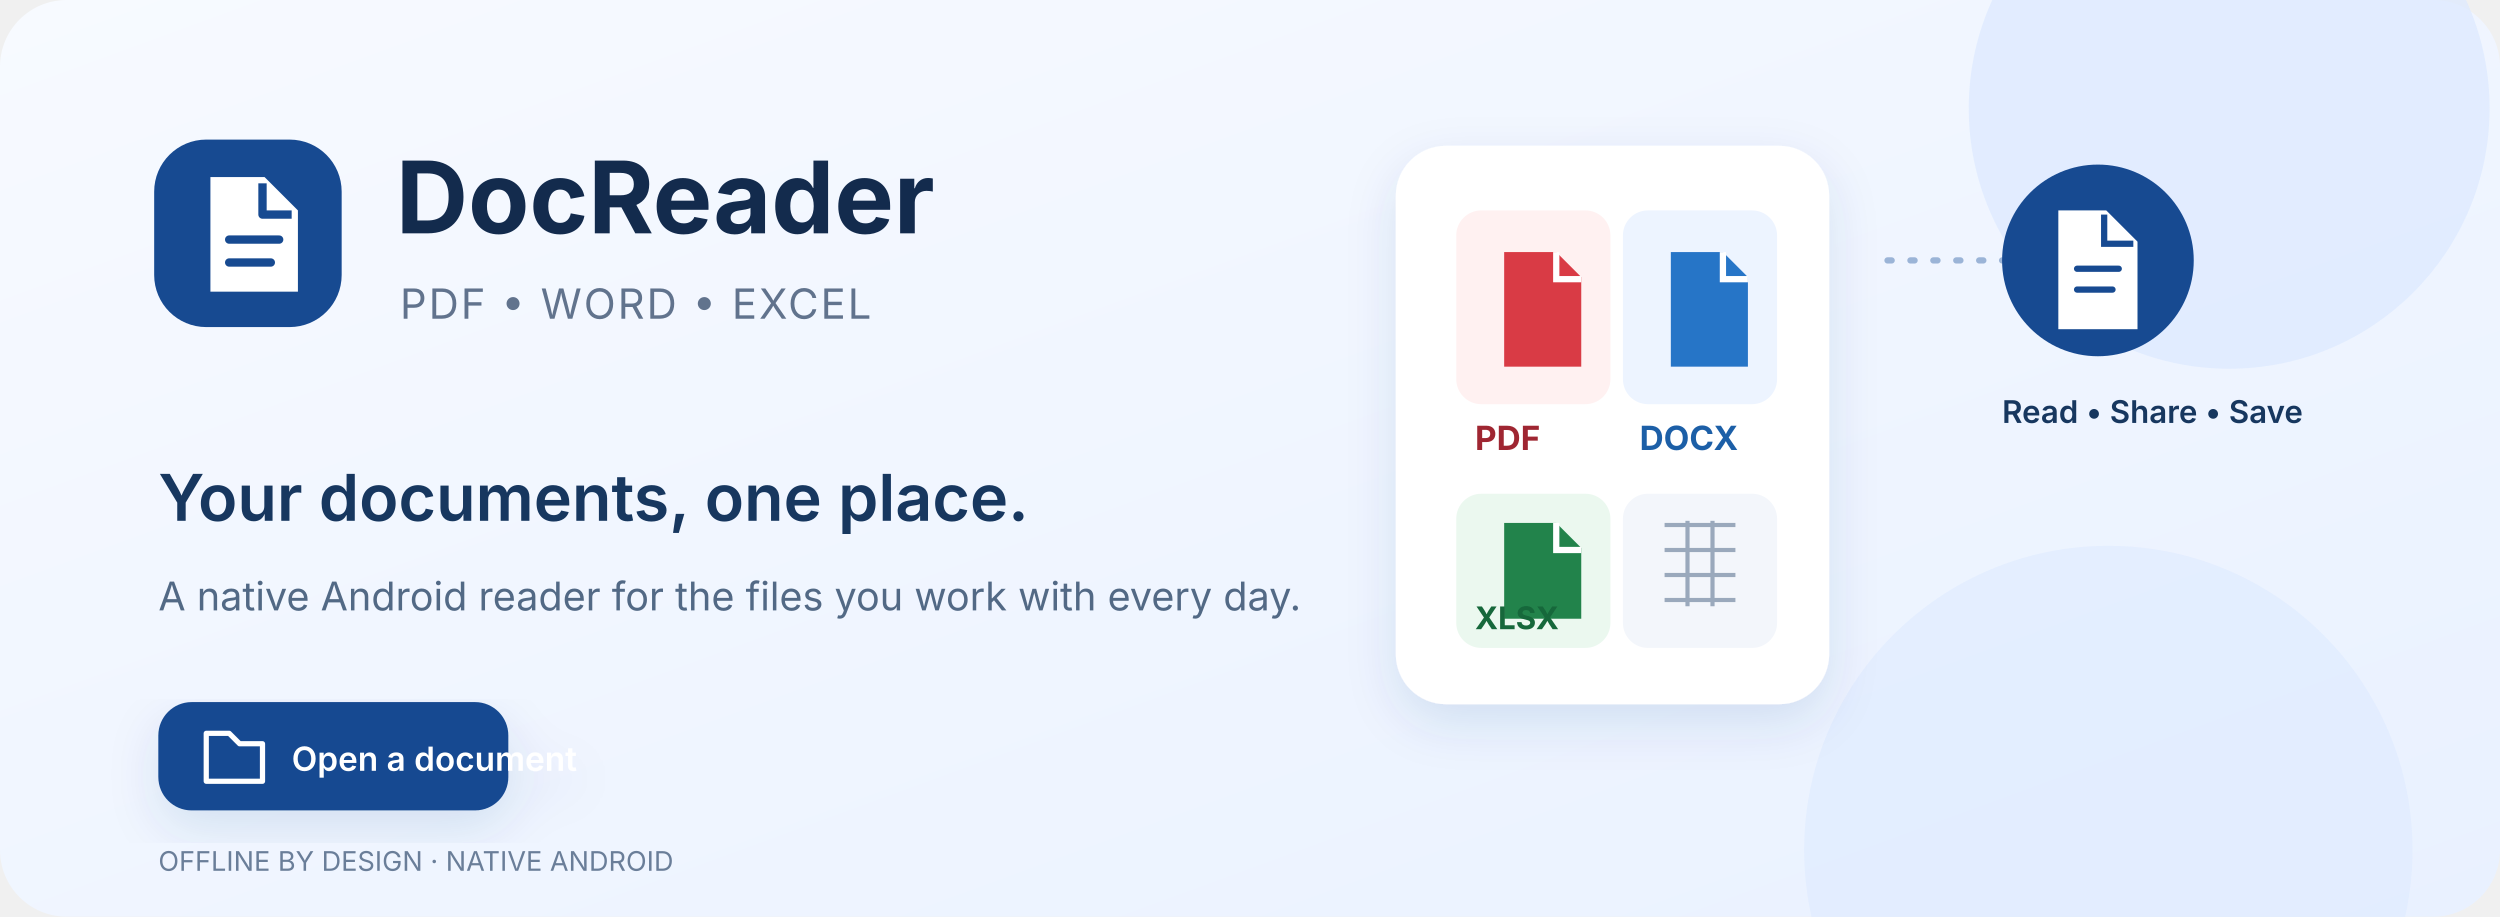
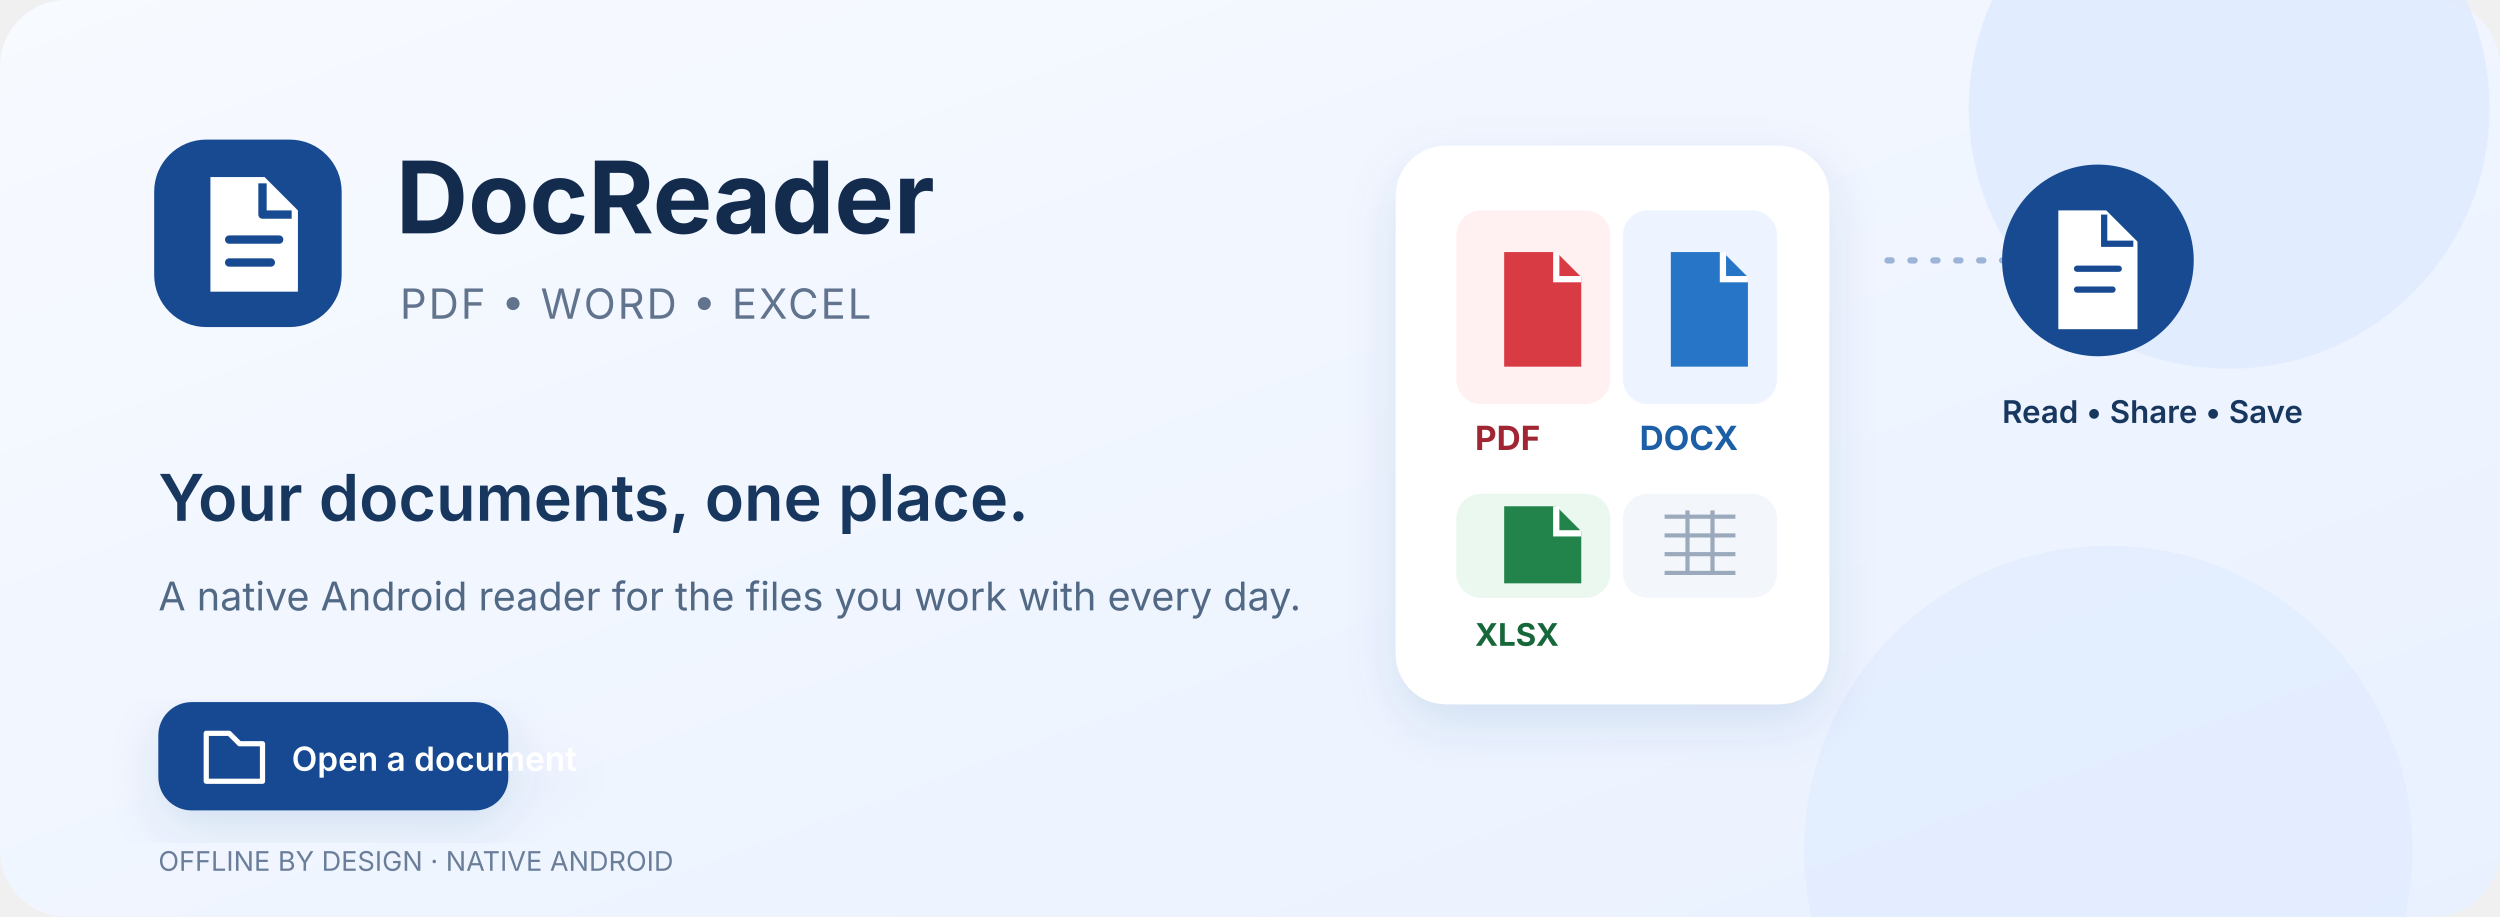
<svg xmlns="http://www.w3.org/2000/svg" width="1200" height="440" viewBox="0 0 1200 440" role="img" aria-labelledby="title desc">
  <defs>
    <linearGradient id="bg" x1="0" y1="0" x2="1" y2="1">
      <stop offset="0" stop-color="#f7faff" />
      <stop offset="1" stop-color="#e9f1ff" />
    </linearGradient>
    <filter id="shadow" x="-20%" y="-20%" width="140%" height="150%">
      <feDropShadow dx="0" dy="9" stdDeviation="12" flood-color="#174a91" flood-opacity=".12" />
    </filter>
  </defs>
  <rect width="1200" height="440" rx="32" fill="url(#bg)" />
  <circle cx="1070" cy="52" r="125" fill="#dce9ff" opacity=".72" />
  <circle cx="1012" cy="408" r="146" fill="#dce9ff" opacity=".55" />
  <g transform="translate(74 67)">
    <rect width="90" height="90" rx="25" fill="#174a91" />
    <path d="M27 18h26l16 16v39H27z" fill="#fff" />
    <path d="M52 21v15h14" fill="none" stroke="#174a91" stroke-width="4" stroke-linejoin="round" />
    <path d="M36 48h24M36 59h20" stroke="#174a91" stroke-width="4" stroke-linecap="round" />
  </g>
  <text x="190" y="112" fill="#132b4d" font-family="Inter,Segoe UI,Arial,sans-serif" font-size="48" font-weight="700">DocReader</text>
  <text x="192" y="153" fill="#61738d" font-family="Inter,Segoe UI,Arial,sans-serif" font-size="20" letter-spacing="1">PDF  •  WORD  •  EXCEL</text>
  <text x="76" y="250" fill="#17375f" font-family="Inter,Segoe UI,Arial,sans-serif" font-size="31" font-weight="600">Your documents, one place.</text>
  <text x="76" y="293" fill="#526985" font-family="Inter,Segoe UI,Arial,sans-serif" font-size="19">A native Android reader for the files you work with every day.</text>
  <g filter="url(#shadow)">
    <rect x="76" y="337" width="168" height="52" rx="16" fill="#174a91" />
    <path d="M99 352h11l5 5h11v18H99z" fill="none" stroke="#fff" stroke-width="2.5" stroke-linejoin="round" />
    <text x="140" y="370" fill="#fff" font-family="Inter,Segoe UI,Arial,sans-serif" font-size="16" font-weight="600">Open a document</text>
  </g>
  <g filter="url(#shadow)">
    <rect x="670" y="70" width="208" height="268" rx="24" fill="#fff" />
    <rect x="699" y="101" width="74" height="93" rx="12" fill="#fff1f1" />
    <path d="M722 121h25l12 12v43h-37z" fill="#d93a45" />
    <path d="M747 121v13h12" fill="none" stroke="#fff" stroke-width="3" />
    <text x="708" y="216" fill="#9f2832" font-family="Inter,Segoe UI,Arial,sans-serif" font-size="16" font-weight="700">PDF</text>
    <rect x="779" y="101" width="74" height="93" rx="12" fill="#edf4ff" />
    <path d="M802 121h25l12 12v43h-37z" fill="#2875c7" />
    <path d="M827 121v13h12" fill="none" stroke="#fff" stroke-width="3" />
    <text x="787" y="216" fill="#1d5fa7" font-family="Inter,Segoe UI,Arial,sans-serif" font-size="16" font-weight="700">DOCX</text>
-     <rect x="699" y="237" width="74" height="74" rx="12" fill="#ebf8ef" />
-     <path d="M722 251h25l12 12v34h-37z" fill="#22834b" />
-     <path d="M747 251v13h12" fill="none" stroke="#fff" stroke-width="3" />
-     <text x="708" y="302" fill="#17673a" font-family="Inter,Segoe UI,Arial,sans-serif" font-size="15" font-weight="700">XLSX</text>
-     <rect x="779" y="237" width="74" height="74" rx="12" fill="#f3f6fb" />
-     <path d="M799 252h34M799 264h34M799 276h34M799 288h34M810 250v41M822 250v41" stroke="#9aa9bc" stroke-width="2" />
+     <rect x="699" y="237" width="74" height="50" rx="12" fill="#ebf8ef" />
+     <path d="M722 243h25l12 12v25h-37z" fill="#22834b" />
+     <path d="M747 243v13h12" fill="none" stroke="#fff" stroke-width="3" />
+     <text x="708" y="310" fill="#17673a" font-family="Inter,Segoe UI,Arial,sans-serif" font-size="15" font-weight="700">XLSX</text>
+     <rect x="779" y="237" width="74" height="50" rx="12" fill="#f3f6fb" />
+     <path d="M799 248h34M799 257h34M799 266h34M799 275h34M810 245v31M822 245v31" stroke="#9aa9bc" stroke-width="2" />
  </g>
  <g transform="translate(923 125)">
    <path d="M-17 0h72" stroke="#9bb4d7" stroke-width="3" stroke-linecap="round" stroke-dasharray="2 9" />
    <circle cx="84" cy="0" r="46" fill="#174a91" />
    <path d="M65 -24h23l15 15v42H65z" fill="#fff" />
    <path d="M87 -22v14h14" fill="none" stroke="#174a91" stroke-width="3" />
    <path d="M74 4h20M74 14h17" stroke="#174a91" stroke-width="3" stroke-linecap="round" />
    <text x="38" y="78" fill="#17375f" font-family="Inter,Segoe UI,Arial,sans-serif" font-size="15" font-weight="600">Read • Share • Save</text>
  </g>
  <text x="76" y="418" fill="#6a7e99" font-family="Inter,Segoe UI,Arial,sans-serif" font-size="13">OFFLINE BY DESIGN  ·  NATIVE ANDROID</text>
</svg>
